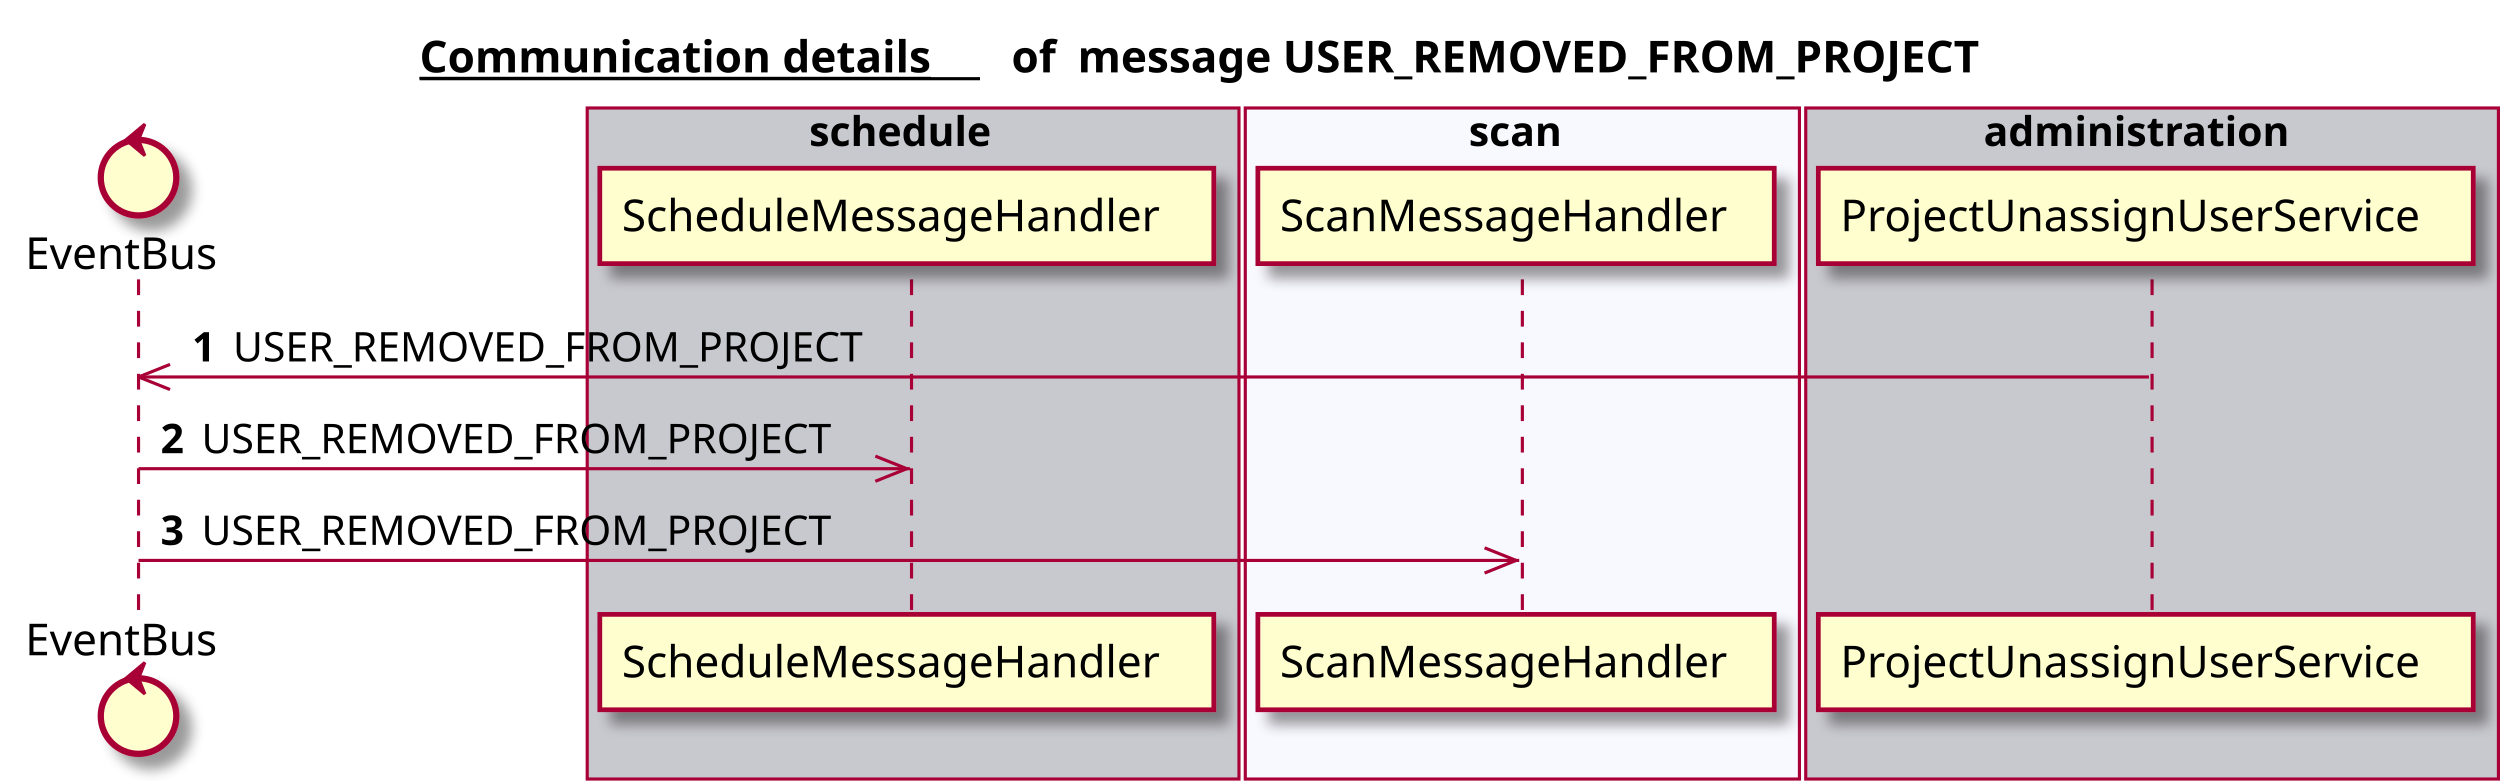
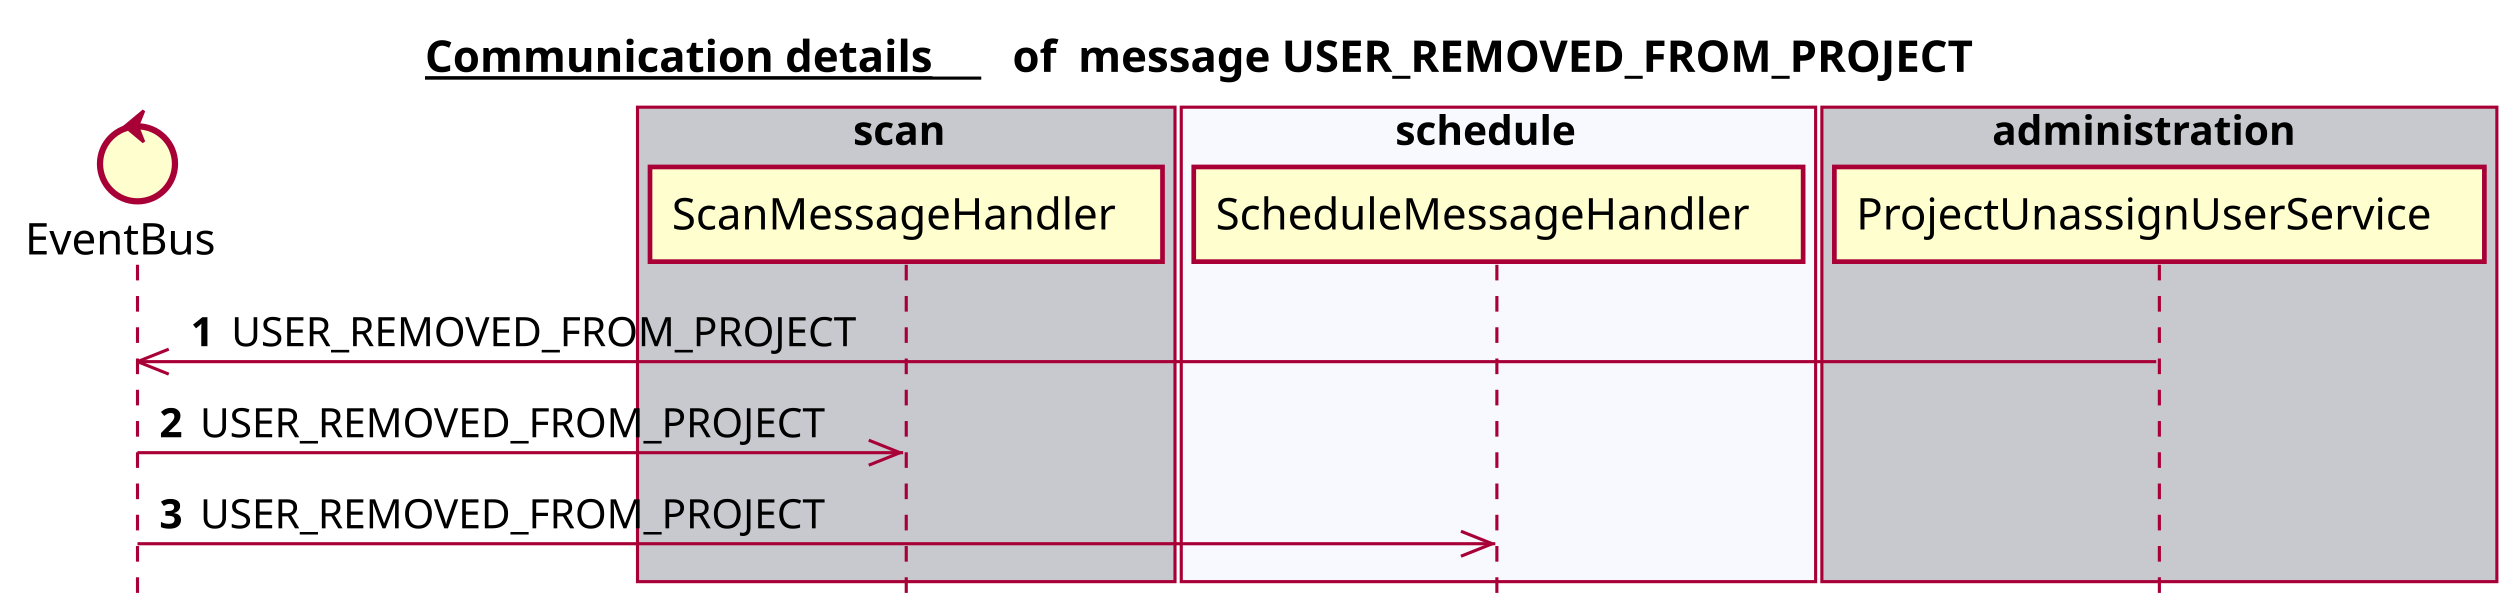
- <svg xmlns="http://www.w3.org/2000/svg" contentScriptType="application/ecmascript" contentStyleType="text/css" height="248px" preserveAspectRatio="none" style="width:794px;height:248px;" version="1.1" viewBox="0 0 794 248" width="794px" zoomAndPan="magnify">
-   <defs>
-     <filter height="300%" id="f313d6p" width="300%" x="-1" y="-1">
-       <feGaussianBlur result="blurOut" stdDeviation="2.0" />
-       <feColorMatrix in="blurOut" result="blurOut2" type="matrix" values="0 0 0 0 0 0 0 0 0 0 0 0 0 0 0 0 0 0 .4 0" />
-       <feOffset dx="4.0" dy="4.0" in="blurOut2" result="blurOut3" />
-       <feBlend in="SourceGraphic" in2="blurOut3" mode="normal" />
-     </filter>
-   </defs>
+ <svg xmlns="http://www.w3.org/2000/svg" contentScriptType="application/ecmascript" contentStyleType="text/css" height="193px" preserveAspectRatio="none" style="width:800px;height:193px;" version="1.1" viewBox="0 0 800 193" width="800px" zoomAndPan="magnify">
+   <defs />
  <g>
-     <text fill="#000000" font-family="sans-serif" font-size="14" font-weight="bold" lengthAdjust="spacingAndGlyphs" text-decoration="underline" textLength="178" x="133.25" y="22.995">Communication details</text>
-     <line style="stroke: #000000; stroke-width: 1.0;" x1="133.25" x2="311.25" y1="24.995" y2="24.995" />
-     <text fill="#000000" font-family="sans-serif" font-size="14" font-weight="bold" lengthAdjust="spacingAndGlyphs" textLength="16" x="321.25" y="22.995">of</text>
-     <text fill="#000000" font-family="sans-serif" font-size="14" font-weight="bold" lengthAdjust="spacingAndGlyphs" textLength="322" x="342.25" y="22.995">message USER_REMOVED_FROM_PROJECT</text>
-     <rect fill="#C8C8CF" height="213.125" style="stroke: #A80036; stroke-width: 1.0;" width="207" x="186.5" y="34.297" />
-     <text fill="#000000" font-family="sans-serif" font-size="13" font-weight="bold" lengthAdjust="spacingAndGlyphs" textLength="66" x="257" y="46.364">schedule</text>
-     <rect fill="#F8F8FF" height="213.125" style="stroke: #A80036; stroke-width: 1.0;" width="176" x="395.5" y="34.297" />
-     <text fill="#000000" font-family="sans-serif" font-size="13" font-weight="bold" lengthAdjust="spacingAndGlyphs" textLength="34" x="466.5" y="46.364">scan</text>
-     <rect fill="#C8C8CF" height="213.125" style="stroke: #A80036; stroke-width: 1.0;" width="220" x="573.5" y="34.297" />
-     <text fill="#000000" font-family="sans-serif" font-size="13" font-weight="bold" lengthAdjust="spacingAndGlyphs" textLength="107" x="630" y="46.364">administration</text>
-     <line style="stroke: #A80036; stroke-width: 1.0; stroke-dasharray: 5.0,5.0;" x1="44" x2="44" y1="88.727" y2="196.125" />
-     <line style="stroke: #A80036; stroke-width: 1.0; stroke-dasharray: 5.0,5.0;" x1="289.5" x2="289.5" y1="88.727" y2="196.125" />
-     <line style="stroke: #A80036; stroke-width: 1.0; stroke-dasharray: 5.0,5.0;" x1="483.5" x2="483.5" y1="88.727" y2="196.125" />
-     <line style="stroke: #A80036; stroke-width: 1.0; stroke-dasharray: 5.0,5.0;" x1="683.5" x2="683.5" y1="88.727" y2="196.125" />
-     <text fill="#000000" font-family="sans-serif" font-size="14" lengthAdjust="spacingAndGlyphs" textLength="66" x="8" y="85.425">EventBus</text>
-     <ellipse cx="44" cy="56.43" fill="#FEFECE" filter="url(#f313d6p)" rx="12" ry="12" style="stroke: #A80036; stroke-width: 2.0;" />
-     <polygon fill="#A80036" points="40,44.43,46,39.43,44,44.43,46,49.43,40,44.43" style="stroke: #A80036; stroke-width: 1.0;" />
-     <text fill="#000000" font-family="sans-serif" font-size="14" lengthAdjust="spacingAndGlyphs" textLength="66" x="8" y="208.12">EventBus</text>
-     <ellipse cx="44" cy="227.422" fill="#FEFECE" filter="url(#f313d6p)" rx="12" ry="12" style="stroke: #A80036; stroke-width: 2.0;" />
-     <polygon fill="#A80036" points="40,215.422,46,210.422,44,215.422,46,220.422,40,215.422" style="stroke: #A80036; stroke-width: 1.0;" />
-     <rect fill="#FEFECE" filter="url(#f313d6p)" height="30.297" style="stroke: #A80036; stroke-width: 1.5;" width="195" x="190.5" y="53.43" />
-     <text fill="#000000" font-family="sans-serif" font-size="14" lengthAdjust="spacingAndGlyphs" textLength="181" x="197.5" y="73.425">ScheduleMessageHandler</text>
-     <rect fill="#FEFECE" filter="url(#f313d6p)" height="30.297" style="stroke: #A80036; stroke-width: 1.5;" width="195" x="190.5" y="195.125" />
-     <text fill="#000000" font-family="sans-serif" font-size="14" lengthAdjust="spacingAndGlyphs" textLength="181" x="197.5" y="215.12">ScheduleMessageHandler</text>
-     <rect fill="#FEFECE" filter="url(#f313d6p)" height="30.297" style="stroke: #A80036; stroke-width: 1.5;" width="164" x="399.5" y="53.43" />
-     <text fill="#000000" font-family="sans-serif" font-size="14" lengthAdjust="spacingAndGlyphs" textLength="150" x="406.5" y="73.425">ScanMessageHandler</text>
-     <rect fill="#FEFECE" filter="url(#f313d6p)" height="30.297" style="stroke: #A80036; stroke-width: 1.5;" width="164" x="399.5" y="195.125" />
-     <text fill="#000000" font-family="sans-serif" font-size="14" lengthAdjust="spacingAndGlyphs" textLength="150" x="406.5" y="215.12">ScanMessageHandler</text>
-     <rect fill="#FEFECE" filter="url(#f313d6p)" height="30.297" style="stroke: #A80036; stroke-width: 1.5;" width="208" x="577.5" y="53.43" />
-     <text fill="#000000" font-family="sans-serif" font-size="14" lengthAdjust="spacingAndGlyphs" textLength="194" x="584.5" y="73.425">ProjectUnassignUserService</text>
-     <rect fill="#FEFECE" filter="url(#f313d6p)" height="30.297" style="stroke: #A80036; stroke-width: 1.5;" width="208" x="577.5" y="195.125" />
-     <text fill="#000000" font-family="sans-serif" font-size="14" lengthAdjust="spacingAndGlyphs" textLength="194" x="584.5" y="215.12">ProjectUnassignUserService</text>
-     <line style="stroke: #A80036; stroke-width: 1.0;" x1="44" x2="54" y1="119.727" y2="115.727" />
-     <line style="stroke: #A80036; stroke-width: 1.0;" x1="44" x2="54" y1="119.727" y2="123.727" />
-     <line style="stroke: #A80036; stroke-width: 1.0;" x1="44" x2="682.5" y1="119.727" y2="119.727" />
-     <text fill="#000000" font-family="sans-serif" font-size="13" font-weight="bold" lengthAdjust="spacingAndGlyphs" textLength="9" x="61" y="114.793">1</text>
-     <text fill="#000000" font-family="sans-serif" font-size="13" lengthAdjust="spacingAndGlyphs" textLength="209" x="74" y="114.793">USER_REMOVED_FROM_PROJECT</text>
-     <line style="stroke: #A80036; stroke-width: 1.0;" x1="288" x2="278" y1="148.859" y2="144.859" />
-     <line style="stroke: #A80036; stroke-width: 1.0;" x1="288" x2="278" y1="148.859" y2="152.859" />
-     <line style="stroke: #A80036; stroke-width: 1.0;" x1="44" x2="289" y1="148.859" y2="148.859" />
-     <text fill="#000000" font-family="sans-serif" font-size="13" font-weight="bold" lengthAdjust="spacingAndGlyphs" textLength="9" x="51" y="143.926">2</text>
-     <text fill="#000000" font-family="sans-serif" font-size="13" lengthAdjust="spacingAndGlyphs" textLength="209" x="64" y="143.926">USER_REMOVED_FROM_PROJECT</text>
-     <line style="stroke: #A80036; stroke-width: 1.0;" x1="481.5" x2="471.5" y1="177.992" y2="173.992" />
-     <line style="stroke: #A80036; stroke-width: 1.0;" x1="481.5" x2="471.5" y1="177.992" y2="181.992" />
-     <line style="stroke: #A80036; stroke-width: 1.0;" x1="44" x2="482.5" y1="177.992" y2="177.992" />
-     <text fill="#000000" font-family="sans-serif" font-size="13" font-weight="bold" lengthAdjust="spacingAndGlyphs" textLength="9" x="51" y="173.059">3</text>
-     <text fill="#000000" font-family="sans-serif" font-size="13" lengthAdjust="spacingAndGlyphs" textLength="209" x="64" y="173.059">USER_REMOVED_FROM_PROJECT</text>
+     <text fill="#000000" font-family="sans-serif" font-size="14" font-weight="bold" lengthAdjust="spacingAndGlyphs" text-decoration="underline" textLength="178" x="136" y="22.995">Communication details</text>
+     <line style="stroke: #000000; stroke-width: 1.0;" x1="136" x2="314" y1="24.995" y2="24.995" />
+     <text fill="#000000" font-family="sans-serif" font-size="14" font-weight="bold" lengthAdjust="spacingAndGlyphs" textLength="16" x="324" y="22.995">of</text>
+     <text fill="#000000" font-family="sans-serif" font-size="14" font-weight="bold" lengthAdjust="spacingAndGlyphs" textLength="322" x="345" y="22.995">message USER_REMOVED_FROM_PROJECT</text>
+     <rect fill="#C8C8CF" height="151.828" style="stroke: #A80036; stroke-width: 1.0;" width="172" x="204" y="34.297" />
+     <text fill="#000000" font-family="sans-serif" font-size="13" font-weight="bold" lengthAdjust="spacingAndGlyphs" textLength="34" x="273" y="46.364">scan</text>
+     <rect fill="#F8F8FF" height="151.828" style="stroke: #A80036; stroke-width: 1.0;" width="203" x="378" y="34.297" />
+     <text fill="#000000" font-family="sans-serif" font-size="13" font-weight="bold" lengthAdjust="spacingAndGlyphs" textLength="66" x="446.5" y="46.364">schedule</text>
+     <rect fill="#C8C8CF" height="151.828" style="stroke: #A80036; stroke-width: 1.0;" width="216" x="583" y="34.297" />
+     <text fill="#000000" font-family="sans-serif" font-size="13" font-weight="bold" lengthAdjust="spacingAndGlyphs" textLength="107" x="637.5" y="46.364">administration</text>
+     <line style="stroke: #A80036; stroke-width: 1.0; stroke-dasharray: 5.0,5.0;" x1="44" x2="44" y1="84.727" y2="192.125" />
+     <line style="stroke: #A80036; stroke-width: 1.0; stroke-dasharray: 5.0,5.0;" x1="290" x2="290" y1="84.727" y2="192.125" />
+     <line style="stroke: #A80036; stroke-width: 1.0; stroke-dasharray: 5.0,5.0;" x1="479" x2="479" y1="84.727" y2="192.125" />
+     <line style="stroke: #A80036; stroke-width: 1.0; stroke-dasharray: 5.0,5.0;" x1="691" x2="691" y1="84.727" y2="192.125" />
+     <text fill="#000000" font-family="sans-serif" font-size="14" lengthAdjust="spacingAndGlyphs" textLength="66" x="8" y="81.425">EventBus</text>
+     <ellipse cx="44" cy="52.43" fill="#FEFECE" rx="12" ry="12" style="stroke: #A80036; stroke-width: 2.0;" />
+     <polygon fill="#A80036" points="40,40.43,46,35.43,44,40.43,46,45.43,40,40.43" style="stroke: #A80036; stroke-width: 1.0;" />
+     <rect fill="#FEFECE" height="30.297" style="stroke: #A80036; stroke-width: 1.5;" width="164" x="208" y="53.43" />
+     <text fill="#000000" font-family="sans-serif" font-size="14" lengthAdjust="spacingAndGlyphs" textLength="150" x="215" y="73.425">ScanMessageHandler</text>
+     <rect fill="#FEFECE" height="30.297" style="stroke: #A80036; stroke-width: 1.5;" width="195" x="382" y="53.43" />
+     <text fill="#000000" font-family="sans-serif" font-size="14" lengthAdjust="spacingAndGlyphs" textLength="181" x="389" y="73.425">ScheduleMessageHandler</text>
+     <rect fill="#FEFECE" height="30.297" style="stroke: #A80036; stroke-width: 1.5;" width="208" x="587" y="53.43" />
+     <text fill="#000000" font-family="sans-serif" font-size="14" lengthAdjust="spacingAndGlyphs" textLength="194" x="594" y="73.425">ProjectUnassignUserService</text>
+     <line style="stroke: #A80036; stroke-width: 1.0;" x1="44" x2="54" y1="115.727" y2="111.727" />
+     <line style="stroke: #A80036; stroke-width: 1.0;" x1="44" x2="54" y1="115.727" y2="119.727" />
+     <line style="stroke: #A80036; stroke-width: 1.0;" x1="44" x2="690" y1="115.727" y2="115.727" />
+     <text fill="#000000" font-family="sans-serif" font-size="13" font-weight="bold" lengthAdjust="spacingAndGlyphs" textLength="9" x="61" y="110.793">1</text>
+     <text fill="#000000" font-family="sans-serif" font-size="13" lengthAdjust="spacingAndGlyphs" textLength="209" x="74" y="110.793">USER_REMOVED_FROM_PROJECT</text>
+     <line style="stroke: #A80036; stroke-width: 1.0;" x1="288" x2="278" y1="144.859" y2="140.859" />
+     <line style="stroke: #A80036; stroke-width: 1.0;" x1="288" x2="278" y1="144.859" y2="148.859" />
+     <line style="stroke: #A80036; stroke-width: 1.0;" x1="44" x2="289" y1="144.859" y2="144.859" />
+     <text fill="#000000" font-family="sans-serif" font-size="13" font-weight="bold" lengthAdjust="spacingAndGlyphs" textLength="9" x="51" y="139.926">2</text>
+     <text fill="#000000" font-family="sans-serif" font-size="13" lengthAdjust="spacingAndGlyphs" textLength="209" x="64" y="139.926">USER_REMOVED_FROM_PROJECT</text>
+     <line style="stroke: #A80036; stroke-width: 1.0;" x1="477.5" x2="467.5" y1="173.992" y2="169.992" />
+     <line style="stroke: #A80036; stroke-width: 1.0;" x1="477.5" x2="467.5" y1="173.992" y2="177.992" />
+     <line style="stroke: #A80036; stroke-width: 1.0;" x1="44" x2="478.5" y1="173.992" y2="173.992" />
+     <text fill="#000000" font-family="sans-serif" font-size="13" font-weight="bold" lengthAdjust="spacingAndGlyphs" textLength="9" x="51" y="169.059">3</text>
+     <text fill="#000000" font-family="sans-serif" font-size="13" lengthAdjust="spacingAndGlyphs" textLength="209" x="64" y="169.059">USER_REMOVED_FROM_PROJECT</text>
  </g>
</svg>
